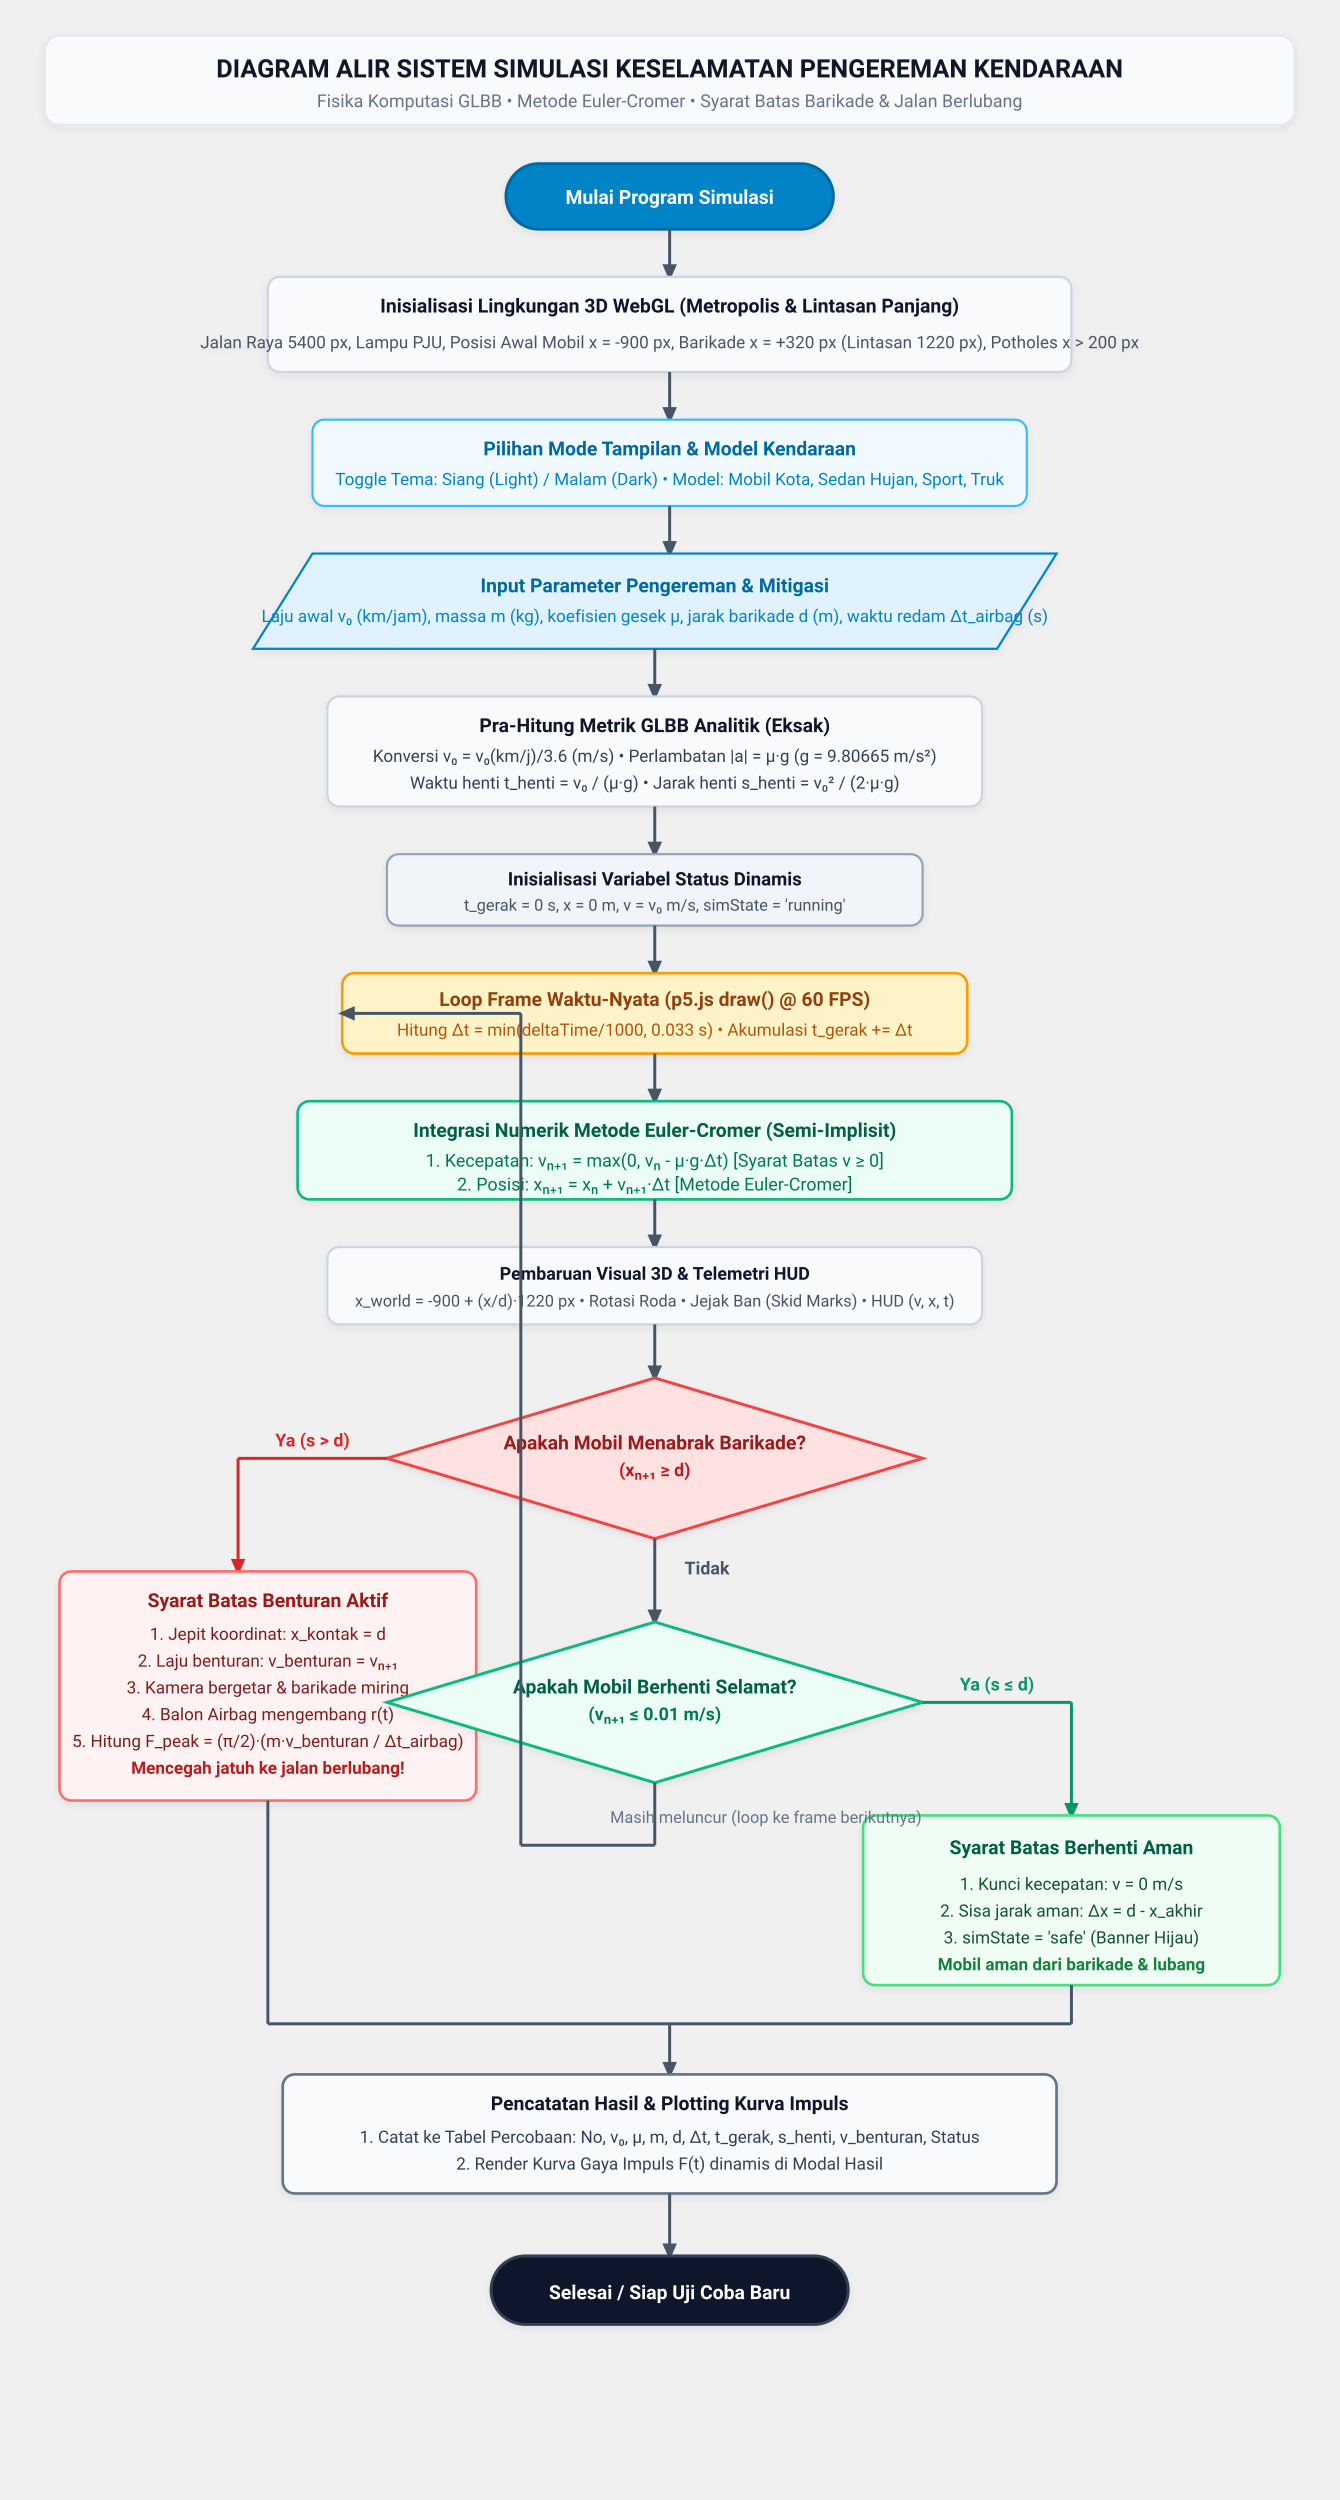
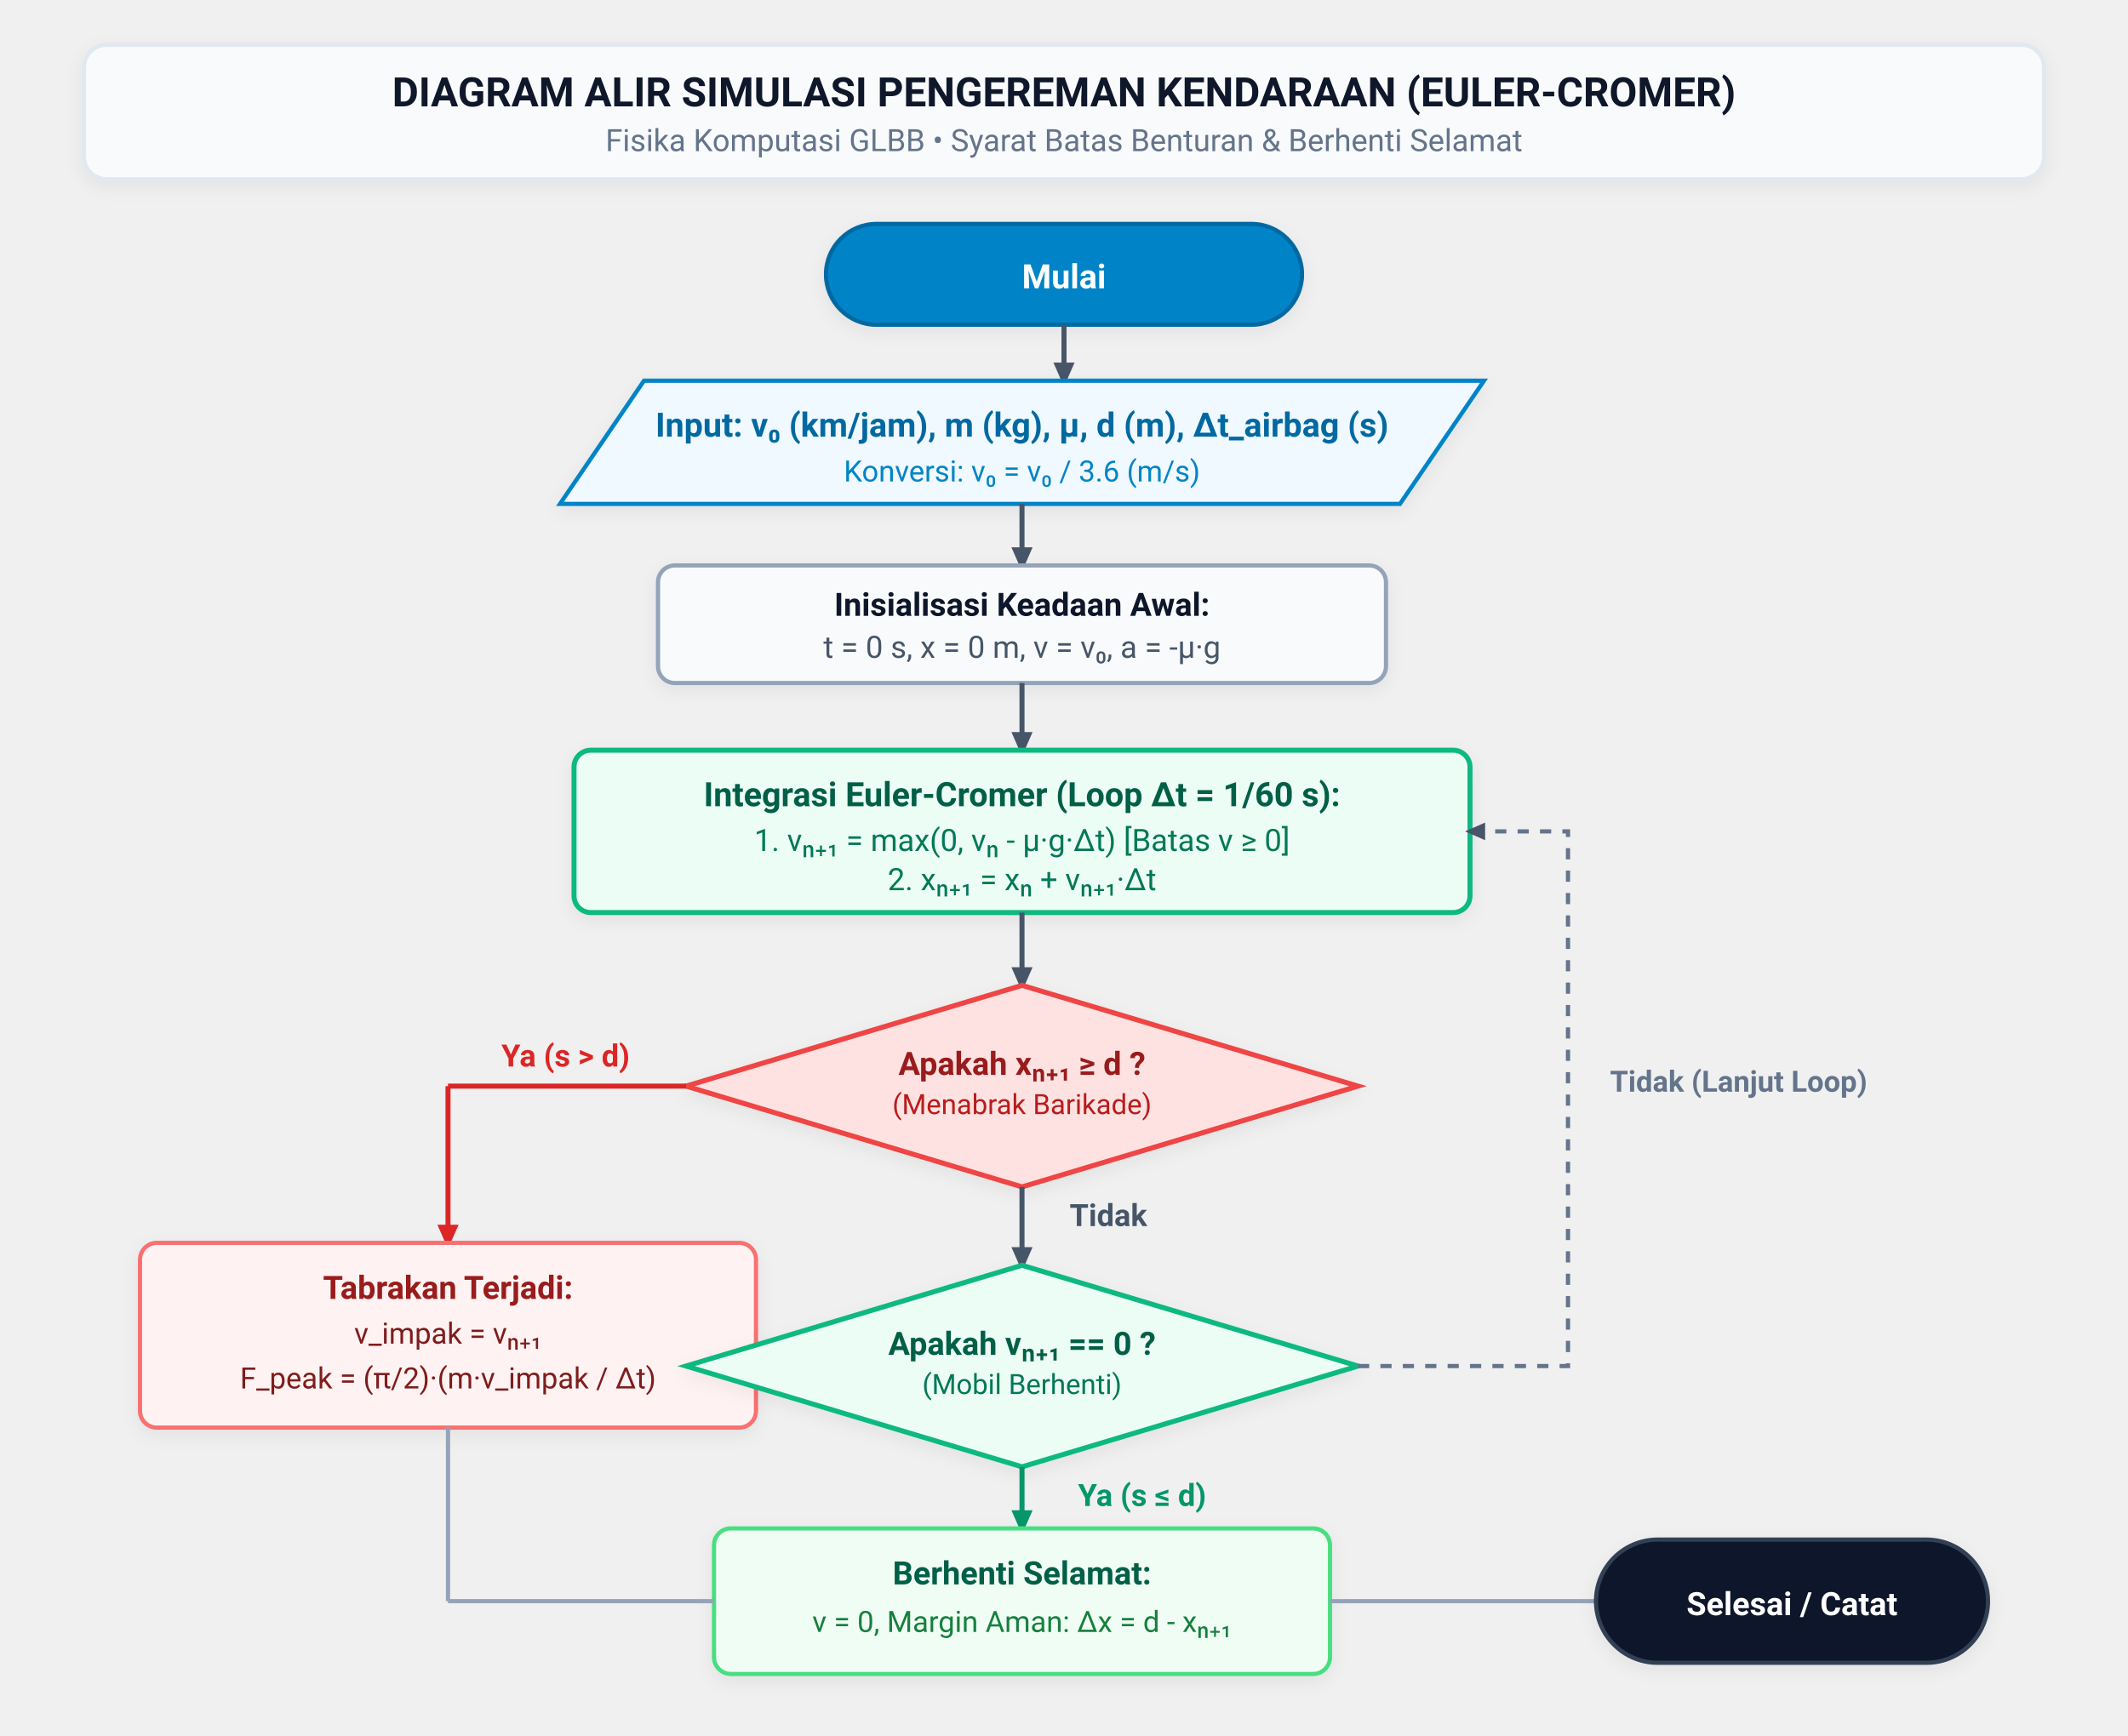
- <svg xmlns="http://www.w3.org/2000/svg" viewBox="0 0 900 1680" width="100%" height="100%" style="background:#ffffff; font-family:-apple-system, BlinkMacSystemFont, 'Segoe UI', Roboto, Helvetica, Arial, sans-serif;">
+ <svg xmlns="http://www.w3.org/2000/svg" viewBox="0 0 760 620" width="100%" height="100%" style="background:#ffffff; font-family:-apple-system, BlinkMacSystemFont, 'Segoe UI', Roboto, Helvetica, Arial, sans-serif;">
  <defs>
-     <marker id="arrow" viewBox="0 0 10 10" refX="6" refY="5" markerWidth="7" markerHeight="7" orient="auto-start-reverse">
+     <marker id="arrow" viewBox="0 0 10 10" refX="6" refY="5" markerWidth="6" markerHeight="6" orient="auto-start-reverse">
      <path d="M 0 1.5 L 8 5 L 0 8.5 z" fill="#475569" />
    </marker>
-     <marker id="arrow-green" viewBox="0 0 10 10" refX="6" refY="5" markerWidth="7" markerHeight="7" orient="auto-start-reverse">
+     <marker id="arrow-green" viewBox="0 0 10 10" refX="6" refY="5" markerWidth="6" markerHeight="6" orient="auto-start-reverse">
      <path d="M 0 1.5 L 8 5 L 0 8.5 z" fill="#059669" />
    </marker>
-     <marker id="arrow-red" viewBox="0 0 10 10" refX="6" refY="5" markerWidth="7" markerHeight="7" orient="auto-start-reverse">
+     <marker id="arrow-red" viewBox="0 0 10 10" refX="6" refY="5" markerWidth="6" markerHeight="6" orient="auto-start-reverse">
      <path d="M 0 1.5 L 8 5 L 0 8.5 z" fill="#dc2626" />
    </marker>
    <filter id="shadow" x="-5%" y="-5%" width="110%" height="115%" filterUnits="userSpaceOnUse">
-       <feDropShadow dx="0" dy="2" stdDeviation="3" flood-color="#0f172a" flood-opacity="0.07" />
+       <feDropShadow dx="0" dy="2" stdDeviation="3" flood-color="#0f172a" flood-opacity="0.06" />
    </filter>
  </defs>
-   <rect x="30" y="24" width="840" height="60" rx="10" fill="#f8fafc" stroke="#e2e8f0" stroke-width="1.5" filter="url(#shadow)" />
-   <text x="450" y="52" text-anchor="middle" font-size="17" font-weight="700" fill="#0f172a">DIAGRAM ALIR SISTEM SIMULASI KESELAMATAN PENGEREMAN KENDARAAN</text>
-   <text x="450" y="72" text-anchor="middle" font-size="12" fill="#64748b">Fisika Komputasi GLBB • Metode Euler-Cromer • Syarat Batas Barikade &amp; Jalan Berlubang</text>
+   <rect x="30" y="16" width="700" height="48" rx="8" fill="#f8fafc" stroke="#e2e8f0" stroke-width="1.5" filter="url(#shadow)" />
+   <text x="380" y="38" text-anchor="middle" font-size="14.5" font-weight="700" fill="#0f172a">DIAGRAM ALIR SIMULASI PENGEREMAN KENDARAAN (EULER-CROMER)</text>
+   <text x="380" y="54" text-anchor="middle" font-size="11" fill="#64748b">Fisika Komputasi GLBB • Syarat Batas Benturan &amp; Berhenti Selamat</text>
  <g filter="url(#shadow)">
-     <rect x="340" y="110" width="220" height="44" rx="22" fill="#0284c7" stroke="#0369a1" stroke-width="2" />
-     <text x="450" y="137" text-anchor="middle" font-size="13" font-weight="700" fill="#ffffff">Mulai Program Simulasi</text>
+     <rect x="295" y="80" width="170" height="36" rx="18" fill="#0284c7" stroke="#0369a1" stroke-width="1.5" />
+     <text x="380" y="103" text-anchor="middle" font-size="12" font-weight="700" fill="#ffffff">Mulai</text>
  </g>
-   <line x1="450" y1="154" x2="450" y2="186" stroke="#475569" stroke-width="2" marker-end="url(#arrow)" />
+   <line x1="380" y1="116" x2="380" y2="136" stroke="#475569" stroke-width="1.8" marker-end="url(#arrow)" />
  <g filter="url(#shadow)">
-     <rect x="180" y="186" width="540" height="64" rx="8" fill="#f8fafc" stroke="#cbd5e1" stroke-width="1.5" />
-     <text x="450" y="210" text-anchor="middle" font-size="13" font-weight="600" fill="#0f172a">Inisialisasi Lingkungan 3D WebGL (Metropolis &amp; Lintasan Panjang)</text>
-     <text x="450" y="234" text-anchor="middle" font-size="11.5" fill="#475569">Jalan Raya 5400 px, Lampu PJU, Posisi Awal Mobil x = -900 px, Barikade x = +320 px (Lintasan 1220 px), Potholes x &gt; 200 px</text>
+     <polygon points="230,136 530,136 500,180 200,180" fill="#f0f9ff" stroke="#0284c7" stroke-width="1.5" />
+     <text x="365" y="156" text-anchor="middle" font-size="12" font-weight="600" fill="#0369a1">Input: v₀ (km/jam), m (kg), μ, d (m), Δt_airbag (s)</text>
+     <text x="365" y="172" text-anchor="middle" font-size="10.5" fill="#0284c7">Konversi: v₀ = v₀ / 3.6 (m/s)</text>
  </g>
-   <line x1="450" y1="250" x2="450" y2="282" stroke="#475569" stroke-width="2" marker-end="url(#arrow)" />
+   <line x1="365" y1="180" x2="365" y2="202" stroke="#475569" stroke-width="1.8" marker-end="url(#arrow)" />
  <g filter="url(#shadow)">
-     <rect x="210" y="282" width="480" height="58" rx="8" fill="#f0f9ff" stroke="#38bdf8" stroke-width="1.5" />
-     <text x="450" y="306" text-anchor="middle" font-size="13" font-weight="600" fill="#0369a1">Pilihan Mode Tampilan &amp; Model Kendaraan</text>
-     <text x="450" y="326" text-anchor="middle" font-size="11.5" fill="#0284c7">Toggle Tema: Siang (Light) / Malam (Dark) • Model: Mobil Kota, Sedan Hujan, Sport, Truk</text>
+     <rect x="235" y="202" width="260" height="42" rx="6" fill="#f8fafc" stroke="#94a3b8" stroke-width="1.5" />
+     <text x="365" y="220" text-anchor="middle" font-size="11.5" font-weight="600" fill="#0f172a">Inisialisasi Keadaan Awal:</text>
+     <text x="365" y="235" text-anchor="middle" font-size="11" fill="#475569">t = 0 s,  x = 0 m,  v = v₀,  a = -μ·g</text>
  </g>
-   <line x1="450" y1="340" x2="450" y2="372" stroke="#475569" stroke-width="2" marker-end="url(#arrow)" />
+   <line x1="365" y1="244" x2="365" y2="268" stroke="#475569" stroke-width="1.8" marker-end="url(#arrow)" />
  <g filter="url(#shadow)">
-     <polygon points="210,372 710,372 670,436 170,436" fill="#e0f2fe" stroke="#0284c7" stroke-width="1.5" />
-     <text x="440" y="398" text-anchor="middle" font-size="13" font-weight="600" fill="#0369a1">Input Parameter Pengereman &amp; Mitigasi</text>
-     <text x="440" y="418" text-anchor="middle" font-size="11.5" fill="#0284c7">Laju awal v₀ (km/jam), massa m (kg), koefisien gesek μ, jarak barikade d (m), waktu redam Δt_airbag (s)</text>
+     <rect x="205" y="268" width="320" height="58" rx="6" fill="#ecfdf5" stroke="#10b981" stroke-width="1.8" />
+     <text x="365" y="288" text-anchor="middle" font-size="12" font-weight="700" fill="#065f46">Integrasi Euler-Cromer (Loop Δt = 1/60 s):</text>
+     <text x="365" y="304" text-anchor="middle" font-size="11" fill="#047857">1. vₙ₊₁ = max(0, vₙ - μ·g·Δt)   [Batas v ≥ 0]</text>
+     <text x="365" y="318" text-anchor="middle" font-size="11" fill="#047857">2. xₙ₊₁ = xₙ + vₙ₊₁·Δt</text>
  </g>
-   <line x1="440" y1="436" x2="440" y2="468" stroke="#475569" stroke-width="2" marker-end="url(#arrow)" />
+   <line x1="365" y1="326" x2="365" y2="352" stroke="#475569" stroke-width="1.8" marker-end="url(#arrow)" />
  <g filter="url(#shadow)">
-     <rect x="220" y="468" width="440" height="74" rx="8" fill="#f8fafc" stroke="#cbd5e1" stroke-width="1.5" />
-     <text x="440" y="492" text-anchor="middle" font-size="13" font-weight="600" fill="#0f172a">Pra-Hitung Metrik GLBB Analitik (Eksak)</text>
-     <text x="440" y="512" text-anchor="middle" font-size="11.5" fill="#334155">Konversi v₀ = v₀(km/j)/3.6 (m/s) • Perlambatan |a| = μ·g (g = 9.80665 m/s²)</text>
-     <text x="440" y="530" text-anchor="middle" font-size="11.5" fill="#334155">Waktu henti t_henti = v₀ / (μ·g) • Jarak henti s_henti = v₀² / (2·μ·g)</text>
+     <polygon points="365,352 485,388 365,424 245,388" fill="#fee2e2" stroke="#ef4444" stroke-width="1.8" />
+     <text x="365" y="384" text-anchor="middle" font-size="11.5" font-weight="700" fill="#991b1b">Apakah xₙ₊₁ ≥ d ?</text>
+     <text x="365" y="398" text-anchor="middle" font-size="10" fill="#b91c1c">(Menabrak Barikade)</text>
  </g>
-   <line x1="440" y1="542" x2="440" y2="574" stroke="#475569" stroke-width="2" marker-end="url(#arrow)" />
+   <line x1="245" y1="388" x2="160" y2="388" stroke="#dc2626" stroke-width="1.8" />
+   <line x1="160" y1="388" x2="160" y2="444" stroke="#dc2626" stroke-width="1.8" marker-end="url(#arrow-red)" />
+   <text x="202" y="381" text-anchor="middle" font-size="11" font-weight="700" fill="#dc2626">Ya (s &gt; d)</text>
  <g filter="url(#shadow)">
-     <rect x="260" y="574" width="360" height="48" rx="8" fill="#f1f5f9" stroke="#94a3b8" stroke-width="1.5" />
-     <text x="440" y="595" text-anchor="middle" font-size="12.5" font-weight="600" fill="#0f172a">Inisialisasi Variabel Status Dinamis</text>
-     <text x="440" y="612" text-anchor="middle" font-size="11" fill="#475569">t_gerak = 0 s, x = 0 m, v = v₀ m/s, simState = 'running'</text>
+     <rect x="50" y="444" width="220" height="66" rx="6" fill="#fef2f2" stroke="#f87171" stroke-width="1.5" />
+     <text x="160" y="464" text-anchor="middle" font-size="11.5" font-weight="700" fill="#991b1b">Tabrakan Terjadi:</text>
+     <text x="160" y="480" text-anchor="middle" font-size="10.5" fill="#7f1d1d">v_impak = vₙ₊₁</text>
+     <text x="160" y="496" text-anchor="middle" font-size="10.5" fill="#7f1d1d">F_peak = (π/2)·(m·v_impak / Δt)</text>
  </g>
-   <line x1="440" y1="622" x2="440" y2="654" stroke="#475569" stroke-width="2" marker-end="url(#arrow)" />
+   <line x1="365" y1="424" x2="365" y2="452" stroke="#475569" stroke-width="1.8" marker-end="url(#arrow)" />
+   <text x="382" y="438" font-size="11" font-weight="600" fill="#475569">Tidak</text>
  <g filter="url(#shadow)">
-     <rect x="230" y="654" width="420" height="54" rx="8" fill="#fef3c7" stroke="#f59e0b" stroke-width="1.8" />
-     <text x="440" y="676" text-anchor="middle" font-size="13" font-weight="700" fill="#92400e">Loop Frame Waktu-Nyata (p5.js draw() @ 60 FPS)</text>
-     <text x="440" y="696" text-anchor="middle" font-size="11.5" fill="#b45309">Hitung Δt = min(deltaTime/1000, 0.033 s) • Akumulasi t_gerak += Δt</text>
+     <polygon points="365,452 485,488 365,524 245,488" fill="#ecfdf5" stroke="#10b981" stroke-width="1.8" />
+     <text x="365" y="484" text-anchor="middle" font-size="11.5" font-weight="700" fill="#065f46">Apakah vₙ₊₁ == 0 ?</text>
+     <text x="365" y="498" text-anchor="middle" font-size="10" fill="#047857">(Mobil Berhenti)</text>
  </g>
-   <line x1="440" y1="708" x2="440" y2="740" stroke="#475569" stroke-width="2" marker-end="url(#arrow)" />
+   <path d="M 485 488 L 560 488 L 560 297 L 525 297" fill="none" stroke="#64748b" stroke-width="1.5" stroke-dasharray="4,4" marker-end="url(#arrow)" />
+   <text x="575" y="390" font-size="10.5" font-weight="600" fill="#64748b">Tidak (Lanjut Loop)</text>
+   <line x1="365" y1="524" x2="365" y2="546" stroke="#059669" stroke-width="1.8" marker-end="url(#arrow-green)" />
+   <text x="385" y="538" font-size="11" font-weight="700" fill="#059669">Ya (s ≤ d)</text>
  <g filter="url(#shadow)">
-     <rect x="200" y="740" width="480" height="66" rx="8" fill="#ecfdf5" stroke="#10b981" stroke-width="1.8" />
-     <text x="440" y="764" text-anchor="middle" font-size="13" font-weight="700" fill="#065f46">Integrasi Numerik Metode Euler-Cromer (Semi-Implisit)</text>
-     <text x="440" y="784" text-anchor="middle" font-size="12" fill="#047857">1. Kecepatan: vₙ₊₁ = max(0, vₙ - μ·g·Δt)   [Syarat Batas v ≥ 0]</text>
-     <text x="440" y="800" text-anchor="middle" font-size="12" fill="#047857">2. Posisi: xₙ₊₁ = xₙ + vₙ₊₁·Δt   [Metode Euler-Cromer]</text>
+     <rect x="255" y="546" width="220" height="52" rx="6" fill="#f0fdf4" stroke="#4ade80" stroke-width="1.5" />
+     <text x="365" y="566" text-anchor="middle" font-size="11.5" font-weight="700" fill="#065f46">Berhenti Selamat:</text>
+     <text x="365" y="583" text-anchor="middle" font-size="10.5" fill="#15803d">v = 0, Margin Aman: Δx = d - xₙ₊₁</text>
  </g>
-   <line x1="440" y1="806" x2="440" y2="838" stroke="#475569" stroke-width="2" marker-end="url(#arrow)" />
+   <line x1="160" y1="510" x2="160" y2="572" stroke="#94a3b8" stroke-width="1.5" />
+   <line x1="160" y1="572" x2="255" y2="572" stroke="#94a3b8" stroke-width="1.5" />
+   <line x1="475" y1="572" x2="570" y2="572" stroke="#94a3b8" stroke-width="1.5" />
+   <line x1="570" y1="572" x2="570" y2="572" stroke="#94a3b8" stroke-width="1.5" />
  <g filter="url(#shadow)">
-     <rect x="220" y="838" width="440" height="52" rx="8" fill="#f8fafc" stroke="#cbd5e1" stroke-width="1.5" />
-     <text x="440" y="860" text-anchor="middle" font-size="12" font-weight="600" fill="#0f172a">Pembaruan Visual 3D &amp; Telemetri HUD</text>
-     <text x="440" y="878" text-anchor="middle" font-size="11" fill="#475569">x_world = -900 + (x/d)·1220 px • Rotasi Roda • Jejak Ban (Skid Marks) • HUD (v, x, t)</text>
-   </g>
-   <line x1="440" y1="890" x2="440" y2="926" stroke="#475569" stroke-width="2" marker-end="url(#arrow)" />
-   <g filter="url(#shadow)">
-     <polygon points="440,926 620,980 440,1034 260,980" fill="#fee2e2" stroke="#ef4444" stroke-width="2" />
-     <text x="440" y="974" text-anchor="middle" font-size="13" font-weight="700" fill="#991b1b">Apakah Mobil Menabrak Barikade?</text>
-     <text x="440" y="992" text-anchor="middle" font-size="12" font-weight="600" fill="#b91c1c">(xₙ₊₁ ≥ d)</text>
-   </g>
-   <line x1="260" y1="980" x2="160" y2="980" stroke="#dc2626" stroke-width="2" />
-   <line x1="160" y1="980" x2="160" y2="1056" stroke="#dc2626" stroke-width="2" marker-end="url(#arrow-red)" />
-   <text x="210" y="972" text-anchor="middle" font-size="12" font-weight="700" fill="#dc2626">Ya (s &gt; d)</text>
-   <g filter="url(#shadow)">
-     <rect x="40" y="1056" width="280" height="154" rx="8" fill="#fef2f2" stroke="#f87171" stroke-width="1.8" />
-     <text x="180" y="1080" text-anchor="middle" font-size="13" font-weight="700" fill="#991b1b">Syarat Batas Benturan Aktif</text>
-     <text x="180" y="1102" text-anchor="middle" font-size="11.5" fill="#7f1d1d">1. Jepit koordinat: x_kontak = d</text>
-     <text x="180" y="1120" text-anchor="middle" font-size="11.5" fill="#7f1d1d">2. Laju benturan: v_benturan = vₙ₊₁</text>
-     <text x="180" y="1138" text-anchor="middle" font-size="11.5" fill="#7f1d1d">3. Kamera bergetar &amp; barikade miring</text>
-     <text x="180" y="1156" text-anchor="middle" font-size="11.5" fill="#7f1d1d">4. Balon Airbag mengembang r(t)</text>
-     <text x="180" y="1174" text-anchor="middle" font-size="11.5" fill="#7f1d1d">5. Hitung F_peak = (π/2)·(m·v_benturan / Δt_airbag)</text>
-     <text x="180" y="1192" text-anchor="middle" font-size="11.5" font-weight="600" fill="#b91c1c">Mencegah jatuh ke jalan berlubang!</text>
-   </g>
-   <line x1="440" y1="1034" x2="440" y2="1090" stroke="#475569" stroke-width="2" marker-end="url(#arrow)" />
-   <text x="460" y="1058" font-size="12" font-weight="600" fill="#475569">Tidak</text>
-   <g filter="url(#shadow)">
-     <polygon points="440,1090 620,1144 440,1198 260,1144" fill="#ecfdf5" stroke="#10b981" stroke-width="2" />
-     <text x="440" y="1138" text-anchor="middle" font-size="13" font-weight="700" fill="#065f46">Apakah Mobil Berhenti Selamat?</text>
-     <text x="440" y="1156" text-anchor="middle" font-size="12" font-weight="600" fill="#047857">(vₙ₊₁ ≤ 0.01 m/s)</text>
-   </g>
-   <line x1="620" y1="1144" x2="720" y2="1144" stroke="#059669" stroke-width="2" />
-   <line x1="720" y1="1144" x2="720" y2="1220" stroke="#059669" stroke-width="2" marker-end="url(#arrow-green)" />
-   <text x="670" y="1136" text-anchor="middle" font-size="12" font-weight="700" fill="#059669">Ya (s ≤ d)</text>
-   <g filter="url(#shadow)">
-     <rect x="580" y="1220" width="280" height="114" rx="8" fill="#f0fdf4" stroke="#4ade80" stroke-width="1.8" />
-     <text x="720" y="1246" text-anchor="middle" font-size="13" font-weight="700" fill="#065f46">Syarat Batas Berhenti Aman</text>
-     <text x="720" y="1270" text-anchor="middle" font-size="11.5" fill="#14532d">1. Kunci kecepatan: v = 0 m/s</text>
-     <text x="720" y="1288" text-anchor="middle" font-size="11.5" fill="#14532d">2. Sisa jarak aman: Δx = d - x_akhir</text>
-     <text x="720" y="1306" text-anchor="middle" font-size="11.5" fill="#14532d">3. simState = 'safe' (Banner Hijau)</text>
-     <text x="720" y="1324" text-anchor="middle" font-size="11.5" font-weight="600" fill="#15803d">Mobil aman dari barikade &amp; lubang</text>
-   </g>
-   <line x1="440" y1="1198" x2="440" y2="1240" stroke="#475569" stroke-width="2" />
-   <line x1="440" y1="1240" x2="350" y2="1240" stroke="#475569" stroke-width="2" />
-   <line x1="350" y1="1240" x2="350" y2="681" stroke="#475569" stroke-width="2" />
-   <line x1="350" y1="681" x2="230" y2="681" stroke="#475569" stroke-width="2" marker-end="url(#arrow)" />
-   <text x="410" y="1225" font-size="11" fill="#64748b">Masih meluncur (loop ke frame berikutnya)</text>
-   <line x1="180" y1="1210" x2="180" y2="1360" stroke="#475569" stroke-width="2" />
-   <line x1="720" y1="1334" x2="720" y2="1360" stroke="#475569" stroke-width="2" />
-   <line x1="180" y1="1360" x2="720" y2="1360" stroke="#475569" stroke-width="2" />
-   <line x1="450" y1="1360" x2="450" y2="1394" stroke="#475569" stroke-width="2" marker-end="url(#arrow)" />
-   <g filter="url(#shadow)">
-     <rect x="190" y="1394" width="520" height="80" rx="8" fill="#f8fafc" stroke="#64748b" stroke-width="1.8" />
-     <text x="450" y="1418" text-anchor="middle" font-size="13" font-weight="700" fill="#0f172a">Pencatatan Hasil &amp; Plotting Kurva Impuls</text>
-     <text x="450" y="1440" text-anchor="middle" font-size="11.5" fill="#334155">1. Catat ke Tabel Percobaan: No, v₀, μ, m, d, Δt, t_gerak, s_henti, v_benturan, Status</text>
-     <text x="450" y="1458" text-anchor="middle" font-size="11.5" fill="#334155">2. Render Kurva Gaya Impuls F(t) dinamis di Modal Hasil</text>
-   </g>
-   <line x1="450" y1="1474" x2="450" y2="1516" stroke="#475569" stroke-width="2" marker-end="url(#arrow)" />
-   <g filter="url(#shadow)">
-     <rect x="330" y="1516" width="240" height="46" rx="23" fill="#0f172a" stroke="#334155" stroke-width="2" />
-     <text x="450" y="1545" text-anchor="middle" font-size="13" font-weight="700" fill="#ffffff">Selesai / Siap Uji Coba Baru</text>
+     <rect x="570" y="550" width="140" height="44" rx="22" fill="#0f172a" stroke="#334155" stroke-width="1.5" />
+     <text x="640" y="577" text-anchor="middle" font-size="11.5" font-weight="700" fill="#ffffff">Selesai / Catat</text>
  </g>
</svg>
